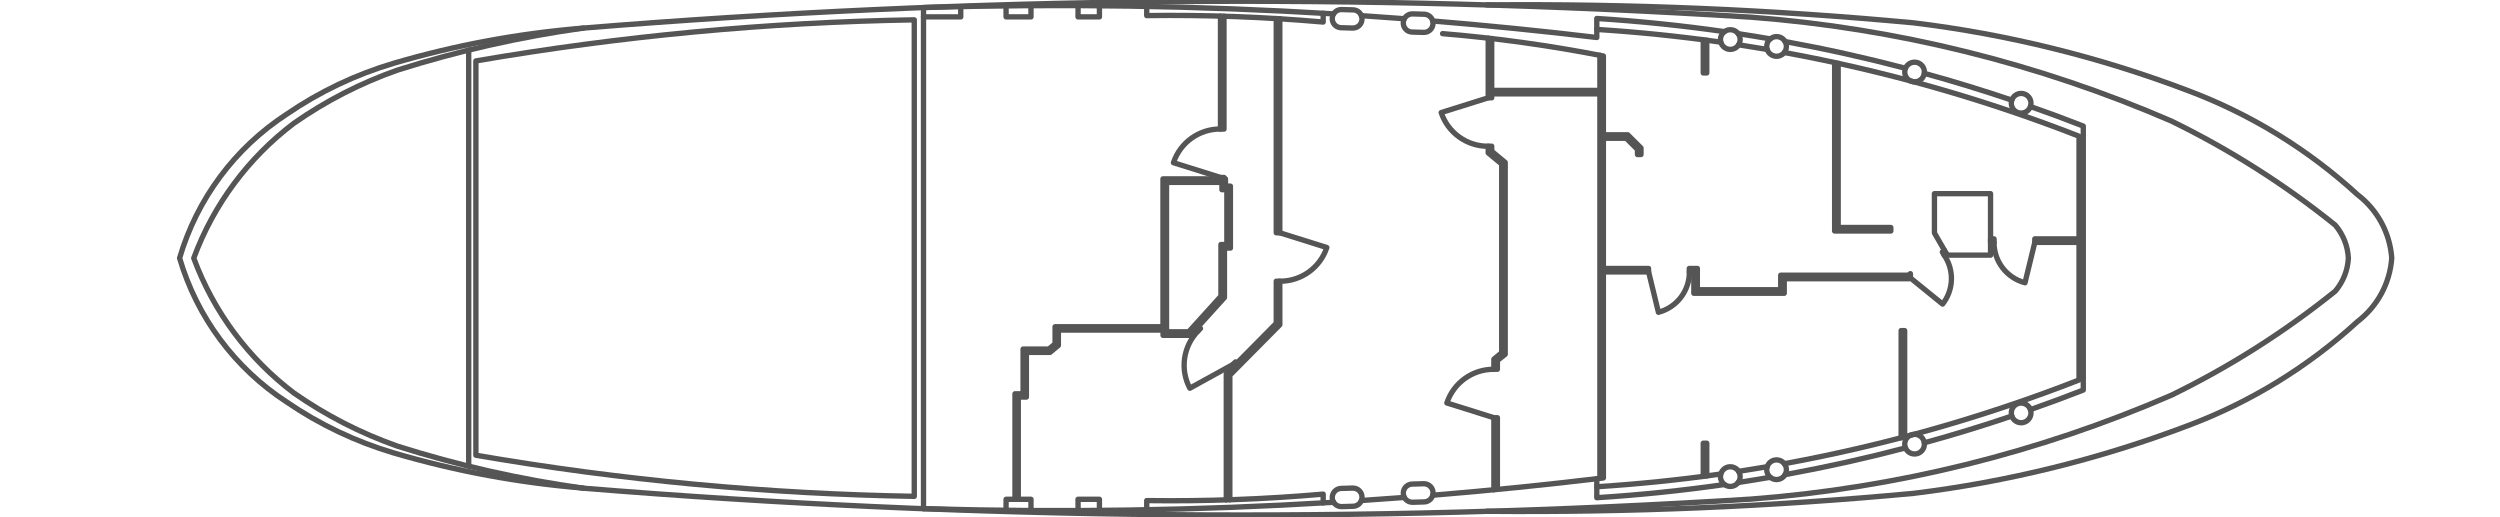
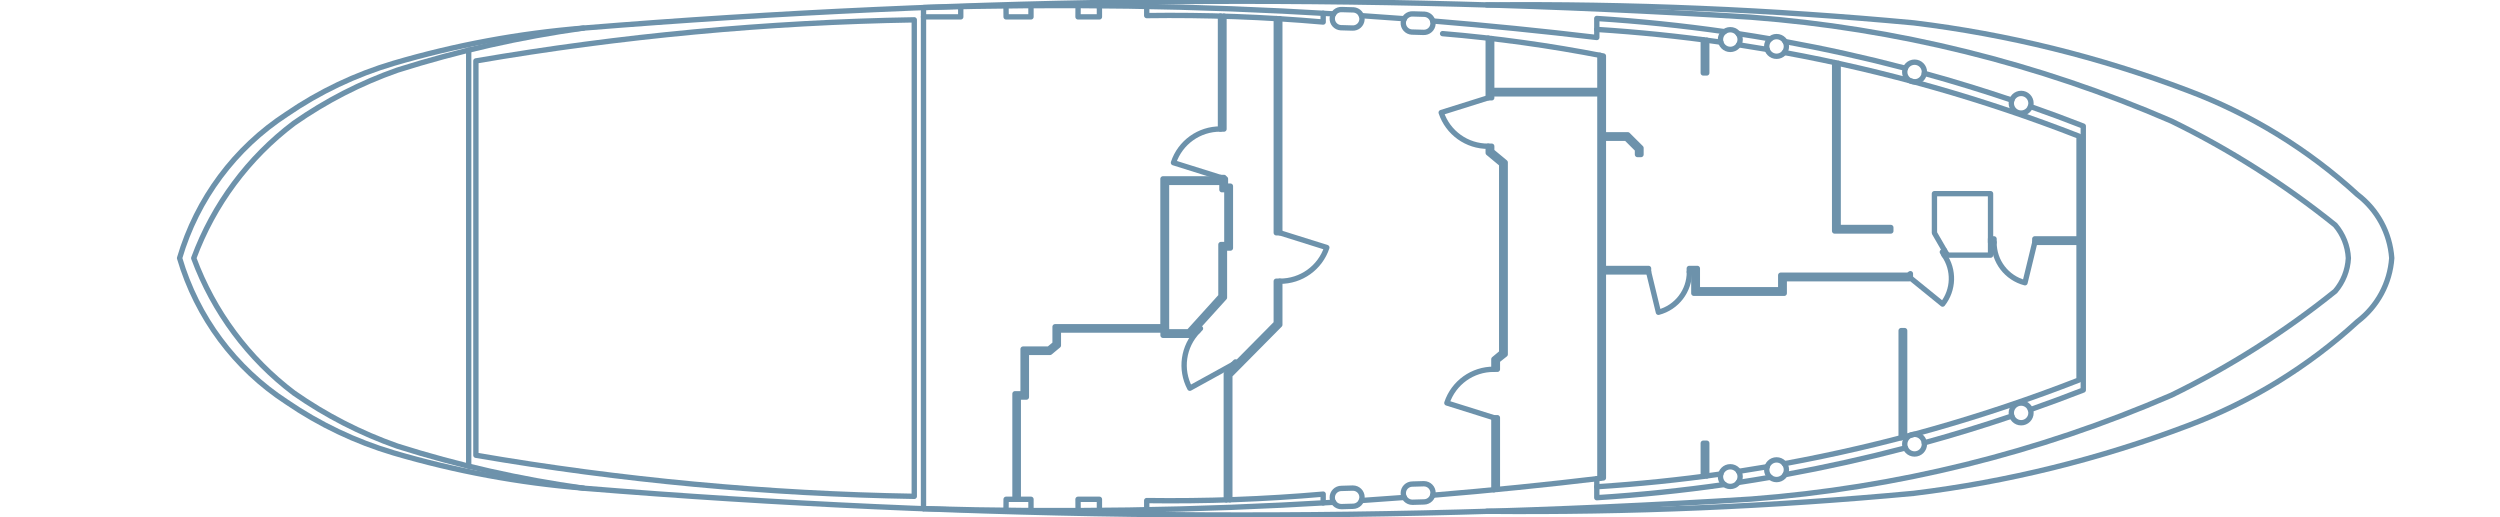
<svg xmlns="http://www.w3.org/2000/svg" version="1.1" id="TankObjects" x="0px" y="0px" width="100%" height="300px" viewBox="-50 0 700.89 144.71" xml:space="preserve">
  <g id="CIRCLE">
-     <circle style="fill: none; stroke: #555; stroke-linecap: round;stroke-linejoin: round; stroke-width: 1.5px" cx="435.1" cy="11.09" r="2.76" />
+     <circle style="fill: none; stroke: #6d92ab; stroke-linecap: round;stroke-linejoin: round; stroke-width: 1.5px" cx="435.1" cy="11.09" r="2.76" />
  </g>
  <g id="CIRCLE-2" data-name="CIRCLE">
-     <circle style="fill: none; stroke: #555; stroke-linecap: round;stroke-linejoin: round; stroke-width: 1.5px" cx="448.07" cy="13.02" r="2.76" />
+     <circle style="fill: none; stroke: #6d92ab; stroke-linecap: round;stroke-linejoin: round; stroke-width: 1.5px" cx="448.07" cy="13.02" r="2.76" />
  </g>
  <g id="CIRCLE-3" data-name="CIRCLE">
-     <circle style="fill: none; stroke: #555; stroke-linecap: round;stroke-linejoin: round; stroke-width: 1.5px" cx="486.76" cy="20.19" r="2.76" />
+     <circle style="fill: none; stroke: #6d92ab; stroke-linecap: round;stroke-linejoin: round; stroke-width: 1.5px" cx="486.76" cy="20.19" r="2.76" />
  </g>
  <g id="CIRCLE-4" data-name="CIRCLE">
-     <circle style="fill: none; stroke: #555; stroke-linecap: round;stroke-linejoin: round; stroke-width: 1.5px" cx="516.64" cy="28.95" r="2.76" />
+     <circle style="fill: none; stroke: #6d92ab; stroke-linecap: round;stroke-linejoin: round; stroke-width: 1.5px" cx="516.64" cy="28.95" r="2.76" />
  </g>
  <g id="LWPOLYLINE">
-     <path style="fill: none; stroke: #555; stroke-linecap: round;stroke-linejoin: round; stroke-width: 1.5px" d="M346.11,3.9l3.1,.09s.09,0,.14,0c1.41,.08,2.48,1.28,2.4,2.69s-1.28,2.48-2.69,2.4l-3.1-.09s-.09,0-.14,0c-1.41-.08-2.48-1.28-2.4-2.69s1.28-2.48,2.69-2.4Z" />
+     <path style="fill: none; stroke: #6d92ab; stroke-linecap: round;stroke-linejoin: round; stroke-width: 1.5px" d="M346.11,3.9l3.1,.09s.09,0,.14,0c1.41,.08,2.48,1.28,2.4,2.69s-1.28,2.48-2.69,2.4l-3.1-.09s-.09,0-.14,0c-1.41-.08-2.48-1.28-2.4-2.69s1.28-2.48,2.69-2.4Z" />
  </g>
  <g id="LWPOLYLINE-2" data-name="LWPOLYLINE">
-     <path style="fill: none; stroke: #555; stroke-linecap: round;stroke-linejoin: round; stroke-width: 1.5px" d="M326.2,2.68l3.1,.09s.09,0,.14,0c1.41,.08,2.48,1.28,2.4,2.69s-1.28,2.48-2.69,2.4l-3.1-.09s-.09,0-.14,0c-1.41-.08-2.48-1.28-2.4-2.69s1.28-2.48,2.69-2.4Z" />
+     <path style="fill: none; stroke: #6d92ab; stroke-linecap: round;stroke-linejoin: round; stroke-width: 1.5px" d="M326.2,2.68l3.1,.09s.09,0,.14,0c1.41,.08,2.48,1.28,2.4,2.69s-1.28,2.48-2.69,2.4l-3.1-.09s-.09,0-.14,0c-1.41-.08-2.48-1.28-2.4-2.69s1.28-2.48,2.69-2.4Z" />
  </g>
  <g id="ARC">
-     <path style="fill: none; stroke: #555; stroke-linecap: round;stroke-linejoin: round; stroke-width: 1.5px" d="M514.02,28.07c-8.1-2.73-16.28-5.24-24.52-7.51" />
+     <path style="fill: none; stroke: #6d92ab; stroke-linecap: round;stroke-linejoin: round; stroke-width: 1.5px" d="M514.02,28.07c-8.1-2.73-16.28-5.24-24.52-7.51" />
  </g>
  <g id="ARC-2" data-name="ARC">
-     <path style="fill: none; stroke: #555; stroke-linecap: round;stroke-linejoin: round; stroke-width: 1.5px" d="M484.2,19.14c-11.15-2.93-22.4-5.43-33.73-7.49" />
+     <path style="fill: none; stroke: #6d92ab; stroke-linecap: round;stroke-linejoin: round; stroke-width: 1.5px" d="M484.2,19.14c-11.15-2.93-22.4-5.43-33.73-7.49" />
  </g>
  <g id="ARC-3" data-name="ARC">
-     <path style="fill: none; stroke: #555; stroke-linecap: round;stroke-linejoin: round; stroke-width: 1.5px" d="M446.29,10.9c-2.99-.52-5.98-1-8.98-1.46" />
+     <path style="fill: none; stroke: #6d92ab; stroke-linecap: round;stroke-linejoin: round; stroke-width: 1.5px" d="M446.29,10.9c-2.99-.52-5.98-1-8.98-1.46" />
  </g>
  <g id="ARC-4" data-name="ARC">
-     <path style="fill: none; stroke: #555; stroke-linecap: round;stroke-linejoin: round; stroke-width: 1.5px" d="M445.44,13.86c-2.66-.46-5.33-.89-8-1.3" />
+     <path style="fill: none; stroke: #6d92ab; stroke-linecap: round;stroke-linejoin: round; stroke-width: 1.5px" d="M445.44,13.86c-2.66-.46-5.33-.89-8-1.3" />
  </g>
  <g id="ARC-5" data-name="ARC">
-     <path style="fill: none; stroke: #555; stroke-linecap: round;stroke-linejoin: round; stroke-width: 1.5px" d="M432.43,11.82c-11.54-1.64-23.13-2.83-34.76-3.57" />
+     <path style="fill: none; stroke: #6d92ab; stroke-linecap: round;stroke-linejoin: round; stroke-width: 1.5px" d="M432.43,11.82c-11.54-1.64-23.13-2.83-34.76-3.57" />
  </g>
  <g id="LWPOLYLINE-3" data-name="LWPOLYLINE">
-     <path style="fill: none; stroke: #555; stroke-linecap: round;stroke-linejoin: round; stroke-width: 1.5px" d="M433.45,8.87c-11.87-1.7-23.81-2.94-35.78-3.69v5.33c-15.3-1.82-30.64-3.36-46-4.63" />
+     <path style="fill: none; stroke: #6d92ab; stroke-linecap: round;stroke-linejoin: round; stroke-width: 1.5px" d="M433.45,8.87c-11.87-1.7-23.81-2.94-35.78-3.69v5.33c-15.3-1.82-30.64-3.36-46-4.63" />
  </g>
  <g id="ARC-6" data-name="ARC">
-     <path style="fill: none; stroke: #555; stroke-linecap: round;stroke-linejoin: round; stroke-width: 1.5px" d="M343.72,5.25c-4.01-.31-8.03-.59-12.04-.86" />
+     <path style="fill: none; stroke: #6d92ab; stroke-linecap: round;stroke-linejoin: round; stroke-width: 1.5px" d="M343.72,5.25c-4.01-.31-8.03-.59-12.04-.86" />
  </g>
  <g id="LWPOLYLINE-4" data-name="LWPOLYLINE">
-     <polyline style="fill: none; stroke: #555; stroke-linecap: round;stroke-linejoin: round; stroke-width: 1.5px" points="258.23 1.61 258.23 4.73 252.23 4.73 252.25 1.57" />
+     <polyline style="fill: none; stroke: #6d92ab; stroke-linecap: round;stroke-linejoin: round; stroke-width: 1.5px" points="258.23 1.61 258.23 4.73 252.23 4.73 252.25 1.57" />
  </g>
  <g id="LWPOLYLINE-5" data-name="LWPOLYLINE">
-     <polyline style="fill: none; stroke: #555; stroke-linecap: round;stroke-linejoin: round; stroke-width: 1.5px" points="239.04 1.58 239.04 4.73 232.07 4.73 232.04 1.64" />
+     <polyline style="fill: none; stroke: #6d92ab; stroke-linecap: round;stroke-linejoin: round; stroke-width: 1.5px" points="239.04 1.58 239.04 4.73 232.07 4.73 232.04 1.64" />
  </g>
  <g id="LWPOLYLINE-6" data-name="LWPOLYLINE">
-     <polyline style="fill: none; stroke: #555; stroke-linecap: round;stroke-linejoin: round; stroke-width: 1.5px" points="219.35 1.85 219.35 4.73 208.91 4.73" />
+     <polyline style="fill: none; stroke: #6d92ab; stroke-linecap: round;stroke-linejoin: round; stroke-width: 1.5px" points="219.35 1.85 219.35 4.73 208.91 4.73" />
  </g>
  <g id="LWPOLYLINE-7" data-name="LWPOLYLINE">
-     <polygon style="fill: none; stroke: #555; stroke-linecap: round;stroke-linejoin: round; stroke-width: 1.5px" points="508.06 54.3 492.33 54.3 492.33 65.32 495.92 71.53 508.06 71.53 508.06 54.3" />
+     <polygon style="fill: none; stroke: #6d92ab; stroke-linecap: round;stroke-linejoin: round; stroke-width: 1.5px" points="508.06 54.3 492.33 54.3 492.33 65.32 495.92 71.53 508.06 71.53 508.06 54.3" />
  </g>
  <g id="LWPOLYLINE-8" data-name="LWPOLYLINE">
-     <polyline style="fill: none; stroke: #555; stroke-linecap: round;stroke-linejoin: round; stroke-width: 1.5px" points="276.05 92.53 276.05 50.15 293.56 50.15 293.56 52.19 294.95 52.19 294.95 69.54 293.28 69.54 293.28 83.42 283.7 94.01 276.07 94.01 276.07 92.53 246.72 92.53 246.72 96.84 244.37 98.79 237.75 98.79 237.75 111.32 235.48 111.32 235.48 139.98 234.56 139.98 234.56 110.4 236.83 110.4 236.83 97.87 244.04 97.87 245.8 96.41 245.8 91.61 276.05 91.61" />
+     <polyline style="fill: none; stroke: #6d92ab; stroke-linecap: round;stroke-linejoin: round; stroke-width: 1.5px" points="276.05 92.53 276.05 50.15 293.56 50.15 293.56 52.19 294.95 52.19 294.95 69.54 293.28 69.54 293.28 83.42 283.7 94.01 276.07 94.01 276.07 92.53 246.72 92.53 246.72 96.84 244.37 98.79 237.75 98.79 237.75 111.32 235.48 111.32 235.48 139.98 234.56 139.98 234.56 110.4 236.83 110.4 236.83 97.87 244.04 97.87 245.8 96.41 245.8 91.61 276.05 91.61" />
  </g>
  <g id="LWPOLYLINE-9" data-name="LWPOLYLINE">
-     <polygon style="fill: none; stroke: #555; stroke-linecap: round;stroke-linejoin: round; stroke-width: 1.5px" points="277.04 91.55 277.04 51.14 292.58 51.14 292.58 53.18 293.96 53.18 293.96 68.56 292.3 68.56 292.3 83.04 283.27 93.02 277.05 93.02 277.05 91.55 277.04 91.55" />
+     <polygon style="fill: none; stroke: #6d92ab; stroke-linecap: round;stroke-linejoin: round; stroke-width: 1.5px" points="277.04 91.55 277.04 51.14 292.58 51.14 292.58 53.18 293.96 53.18 293.96 68.56 292.3 68.56 292.3 83.04 283.27 93.02 277.05 93.02 277.05 91.55 277.04 91.55" />
  </g>
  <g id="LWPOLYLINE-10" data-name="LWPOLYLINE">
-     <path style="fill: none; stroke: #555; stroke-linecap: round;stroke-linejoin: round; stroke-width: 1.5px" d="M320.96,3.72v2.46c-16.45-1.44-32.96-2.04-49.47-1.81V1.8" />
+     <path style="fill: none; stroke: #6d92ab; stroke-linecap: round;stroke-linejoin: round; stroke-width: 1.5px" d="M320.96,3.72v2.46c-16.45-1.44-32.96-2.04-49.47-1.81V1.8" />
  </g>
  <g id="LWPOLYLINE-11" data-name="LWPOLYLINE">
-     <polyline style="fill: none; stroke: #555; stroke-linecap: round;stroke-linejoin: round; stroke-width: 1.5px" points="368.82 137.3 368.82 117.11 369.8 117.11 369.8 137.21" />
+     <polyline style="fill: none; stroke: #6d92ab; stroke-linecap: round;stroke-linejoin: round; stroke-width: 1.5px" points="368.82 137.3 368.82 117.11 369.8 117.11 369.8 137.21" />
  </g>
  <g id="LWPOLYLINE-12" data-name="LWPOLYLINE">
-     <path style="fill: none; stroke: #555; stroke-linecap: round;stroke-linejoin: round; stroke-width: 1.5px" d="M367.23,27.42l-13.18,4.14c1.88,5.67,7.21,9.48,13.18,9.44" />
+     <path style="fill: none; stroke: #6d92ab; stroke-linecap: round;stroke-linejoin: round; stroke-width: 1.5px" d="M367.23,27.42l-13.18,4.14c1.88,5.67,7.21,9.48,13.18,9.44" />
  </g>
  <g id="LWPOLYLINE-13" data-name="LWPOLYLINE">
-     <path style="fill: none; stroke: #555; stroke-linecap: round;stroke-linejoin: round; stroke-width: 1.5px" d="M308.8,65.26l13.18,4.14c-1.88,5.67-7.21,9.48-13.18,9.44" />
+     <path style="fill: none; stroke: #6d92ab; stroke-linecap: round;stroke-linejoin: round; stroke-width: 1.5px" d="M308.8,65.26l13.18,4.14c-1.88,5.67-7.21,9.48-13.18,9.44" />
  </g>
  <g id="LWPOLYLINE-14" data-name="LWPOLYLINE">
-     <path style="fill: none; stroke: #555; stroke-linecap: round;stroke-linejoin: round; stroke-width: 1.5px" d="M295.68,102.17l-12.1,6.67c-2.8-5.28-1.87-11.76,2.3-16.05" />
+     <path style="fill: none; stroke: #6d92ab; stroke-linecap: round;stroke-linejoin: round; stroke-width: 1.5px" d="M295.68,102.17l-12.1,6.67c-2.8-5.28-1.87-11.76,2.3-16.05" />
  </g>
  <g id="LWPOLYLINE-15" data-name="LWPOLYLINE">
-     <path style="fill: none; stroke: #555; stroke-linecap: round;stroke-linejoin: round; stroke-width: 1.5px" d="M292.17,49.75l-13.18-4.14c1.88-5.67,7.21-9.48,13.18-9.44" />
+     <path style="fill: none; stroke: #6d92ab; stroke-linecap: round;stroke-linejoin: round; stroke-width: 1.5px" d="M292.17,49.75l-13.18-4.14c1.88-5.67,7.21-9.48,13.18-9.44" />
  </g>
  <g id="LWPOLYLINE-16" data-name="LWPOLYLINE">
-     <path style="fill: none; stroke: #555; stroke-linecap: round;stroke-linejoin: round; stroke-width: 1.5px" d="M368.82,117.11l-13.18-4.14c1.88-5.67,7.21-9.48,13.18-9.44" />
+     <path style="fill: none; stroke: #6d92ab; stroke-linecap: round;stroke-linejoin: round; stroke-width: 1.5px" d="M368.82,117.11l-13.18-4.14c1.88-5.67,7.21-9.48,13.18-9.44" />
  </g>
  <g id="LWPOLYLINE-17" data-name="LWPOLYLINE">
-     <path style="fill: none; stroke: #555; stroke-linecap: round;stroke-linejoin: round; stroke-width: 1.5px" d="M412.2,76.24l2.75,11.31c5.14-1.34,8.71-6,8.68-11.31" />
+     <path style="fill: none; stroke: #6d92ab; stroke-linecap: round;stroke-linejoin: round; stroke-width: 1.5px" d="M412.2,76.24l2.75,11.31c5.14-1.34,8.71-6,8.68-11.31" />
  </g>
  <g id="LWPOLYLINE-18" data-name="LWPOLYLINE">
-     <path style="fill: none; stroke: #555; stroke-linecap: round;stroke-linejoin: round; stroke-width: 1.5px" d="M323.89,3.89c-38.28-2.32-76.65-2.91-114.98-1.78V142.6" />
+     <path style="fill: none; stroke: #6d92ab; stroke-linecap: round;stroke-linejoin: round; stroke-width: 1.5px" d="M323.89,3.89c-38.28-2.32-76.65-2.91-114.98-1.78V142.6" />
  </g>
  <g id="LWPOLYLINE-19" data-name="LWPOLYLINE">
-     <path style="fill: none; stroke: #555; stroke-linecap: round;stroke-linejoin: round; stroke-width: 1.5px" d="M206.32,72.36V5.56c-41.2,.68-82.29,4.54-122.9,11.52V127.63c40.61,6.99,81.7,10.84,122.9,11.52V72.36Z" />
+     <path style="fill: none; stroke: #6d92ab; stroke-linecap: round;stroke-linejoin: round; stroke-width: 1.5px" d="M206.32,72.36V5.56c-41.2,.68-82.29,4.54-122.9,11.52V127.63c40.61,6.99,81.7,10.84,122.9,11.52V72.36Z" />
  </g>
  <g id="LWPOLYLINE-20" data-name="LWPOLYLINE">
-     <path style="fill: none; stroke: #555; stroke-linecap: round;stroke-linejoin: round; stroke-width: 1.5px" d="M485.59,77.92l9.03,7.33c3.14-4,3.31-9.57,.42-13.75" />
+     <path style="fill: none; stroke: #6d92ab; stroke-linecap: round;stroke-linejoin: round; stroke-width: 1.5px" d="M485.59,77.92l9.03,7.33c3.14-4,3.31-9.57,.42-13.75" />
  </g>
  <g id="LWPOLYLINE-21" data-name="LWPOLYLINE">
-     <path style="fill: none; stroke: #555; stroke-linecap: round;stroke-linejoin: round; stroke-width: 1.5px" d="M520.47,67.96l-2.75,11.31c-5.14-1.34-8.71-6-8.68-11.31" />
+     <path style="fill: none; stroke: #6d92ab; stroke-linecap: round;stroke-linejoin: round; stroke-width: 1.5px" d="M520.47,67.96l-2.75,11.31c-5.14-1.34-8.71-6-8.68-11.31" />
  </g>
  <g id="LWPOLYLINE-22" data-name="LWPOLYLINE">
-     <path style="fill: none; stroke: #555; stroke-linecap: round;stroke-linejoin: round; stroke-width: 1.5px" d="M113.55,136.84c-18.02-1.46-35.84-4.76-53.18-9.86-10.69-3.17-20.83-8-30.03-14.3C15.86,103.25,5.22,88.94,.35,72.36c4.87-16.59,15.51-30.89,29.99-40.32,9.2-6.31,19.33-11.13,30.03-14.3,17.34-5.1,35.16-8.4,53.18-9.86" />
+     <path style="fill: none; stroke: #6d92ab; stroke-linecap: round;stroke-linejoin: round; stroke-width: 1.5px" d="M113.55,136.84c-18.02-1.46-35.84-4.76-53.18-9.86-10.69-3.17-20.83-8-30.03-14.3C15.86,103.25,5.22,88.94,.35,72.36c4.87-16.59,15.51-30.89,29.99-40.32,9.2-6.31,19.33-11.13,30.03-14.3,17.34-5.1,35.16-8.4,53.18-9.86" />
  </g>
  <g id="LWPOLYLINE-23" data-name="LWPOLYLINE">
-     <path style="fill: none; stroke: #555; stroke-linecap: round;stroke-linejoin: round; stroke-width: 1.5px" d="M4.32,72.36c5.56-15.03,15.3-28.15,28.09-37.81,8.95-6.26,18.71-11.27,29.02-14.89,17.01-5.39,34.45-9.33,52.13-11.79C222.47-1,331.88-2.02,440.95,4.82c40.62,3.09,80.44,12.94,117.83,29.13,16.34,7.97,31.74,17.75,45.91,29.15,2.22,2.6,3.52,5.85,3.69,9.27-.17,3.41-1.47,6.67-3.69,9.27-14.17,11.4-29.56,21.18-45.91,29.15-37.38,16.19-77.2,26.03-117.83,29.13-109.06,6.84-218.48,5.82-327.39-3.05-17.68-2.45-35.12-6.39-52.13-11.79-10.31-3.62-20.07-8.63-29.02-14.89-12.78-9.66-22.53-22.78-28.09-37.81Z" />
+     <path style="fill: none; stroke: #6d92ab; stroke-linecap: round;stroke-linejoin: round; stroke-width: 1.5px" d="M4.32,72.36c5.56-15.03,15.3-28.15,28.09-37.81,8.95-6.26,18.71-11.27,29.02-14.89,17.01-5.39,34.45-9.33,52.13-11.79C222.47-1,331.88-2.02,440.95,4.82c40.62,3.09,80.44,12.94,117.83,29.13,16.34,7.97,31.74,17.75,45.91,29.15,2.22,2.6,3.52,5.85,3.69,9.27-.17,3.41-1.47,6.67-3.69,9.27-14.17,11.4-29.56,21.18-45.91,29.15-37.38,16.19-77.2,26.03-117.83,29.13-109.06,6.84-218.48,5.82-327.39-3.05-17.68-2.45-35.12-6.39-52.13-11.79-10.31-3.62-20.07-8.63-29.02-14.89-12.78-9.66-22.53-22.78-28.09-37.81Z" />
  </g>
  <g id="LWPOLYLINE-24" data-name="LWPOLYLINE">
-     <path style="fill: none; stroke: #555; stroke-linecap: round;stroke-linejoin: round; stroke-width: 1.5px" d="M366.82,1.38c39.97-.37,79.92,1.31,119.72,5.03,26.3,3.21,52.13,9.59,76.9,19,17.54,6.59,33.66,16.48,47.48,29.14,5.62,4.28,9.12,10.77,9.62,17.81-.5,7.04-4,13.53-9.62,17.81-13.82,12.66-29.94,22.55-47.48,29.14-24.78,9.4-50.6,15.78-76.9,19-39.79,3.72-79.75,5.39-119.72,5.03" />
+     <path style="fill: none; stroke: #6d92ab; stroke-linecap: round;stroke-linejoin: round; stroke-width: 1.5px" d="M366.82,1.38c39.97-.37,79.92,1.31,119.72,5.03,26.3,3.21,52.13,9.59,76.9,19,17.54,6.59,33.66,16.48,47.48,29.14,5.62,4.28,9.12,10.77,9.62,17.81-.5,7.04-4,13.53-9.62,17.81-13.82,12.66-29.94,22.55-47.48,29.14-24.78,9.4-50.6,15.78-76.9,19-39.79,3.72-79.75,5.39-119.72,5.03" />
  </g>
  <g id="CIRCLE-5" data-name="CIRCLE">
-     <circle style="fill: none; stroke: #555; stroke-linecap: round;stroke-linejoin: round; stroke-width: 1.5px" cx="435.1" cy="133.62" r="2.76" />
+     <circle style="fill: none; stroke: #6d92ab; stroke-linecap: round;stroke-linejoin: round; stroke-width: 1.5px" cx="435.1" cy="133.62" r="2.76" />
  </g>
  <g id="CIRCLE-6" data-name="CIRCLE">
-     <circle style="fill: none; stroke: #555; stroke-linecap: round;stroke-linejoin: round; stroke-width: 1.5px" cx="448.07" cy="131.69" r="2.76" />
+     <circle style="fill: none; stroke: #6d92ab; stroke-linecap: round;stroke-linejoin: round; stroke-width: 1.5px" cx="448.07" cy="131.69" r="2.76" />
  </g>
  <g id="CIRCLE-7" data-name="CIRCLE">
-     <circle style="fill: none; stroke: #555; stroke-linecap: round;stroke-linejoin: round; stroke-width: 1.5px" cx="486.76" cy="124.52" r="2.76" />
+     <circle style="fill: none; stroke: #6d92ab; stroke-linecap: round;stroke-linejoin: round; stroke-width: 1.5px" cx="486.76" cy="124.52" r="2.76" />
  </g>
  <g id="CIRCLE-8" data-name="CIRCLE">
-     <circle style="fill: none; stroke: #555; stroke-linecap: round;stroke-linejoin: round; stroke-width: 1.5px" cx="516.64" cy="115.76" r="2.76" />
+     <circle style="fill: none; stroke: #6d92ab; stroke-linecap: round;stroke-linejoin: round; stroke-width: 1.5px" cx="516.64" cy="115.76" r="2.76" />
  </g>
  <g id="LWPOLYLINE-25" data-name="LWPOLYLINE">
-     <path style="fill: none; stroke: #555; stroke-linecap: round;stroke-linejoin: round; stroke-width: 1.5px" d="M346.11,140.81l3.1-.09c1.41,0,2.55-1.14,2.55-2.55s-1.14-2.55-2.55-2.55c-.05,0-.09,0-.14,0l-3.1,.09c-1.41,0-2.55,1.14-2.55,2.55s1.14,2.55,2.55,2.55c.05,0,.09,0,.14,0Z" />
+     <path style="fill: none; stroke: #6d92ab; stroke-linecap: round;stroke-linejoin: round; stroke-width: 1.5px" d="M346.11,140.81l3.1-.09c1.41,0,2.55-1.14,2.55-2.55s-1.14-2.55-2.55-2.55c-.05,0-.09,0-.14,0l-3.1,.09c-1.41,0-2.55,1.14-2.55,2.55s1.14,2.55,2.55,2.55c.05,0,.09,0,.14,0Z" />
  </g>
  <g id="LWPOLYLINE-26" data-name="LWPOLYLINE">
-     <polyline style="fill: none; stroke: #555; stroke-linecap: round;stroke-linejoin: round; stroke-width: 1.5px" points="81.4 130.67 81.4 72.36 81.4 14.04" />
+     <polyline style="fill: none; stroke: #6d92ab; stroke-linecap: round;stroke-linejoin: round; stroke-width: 1.5px" points="81.4 130.67 81.4 72.36 81.4 14.04" />
  </g>
  <g id="LWPOLYLINE-27" data-name="LWPOLYLINE">
-     <path style="fill: none; stroke: #555; stroke-linecap: round;stroke-linejoin: round; stroke-width: 1.5px" d="M326.2,142.03l3.1-.09c1.41,0,2.55-1.14,2.55-2.55s-1.14-2.55-2.55-2.55c-.05,0-.09,0-.14,0l-3.1,.09c-1.41,0-2.55,1.14-2.55,2.55s1.14,2.55,2.55,2.55c.05,0,.09,0,.14,0Z" />
+     <path style="fill: none; stroke: #6d92ab; stroke-linecap: round;stroke-linejoin: round; stroke-width: 1.5px" d="M326.2,142.03l3.1-.09c1.41,0,2.55-1.14,2.55-2.55s-1.14-2.55-2.55-2.55c-.05,0-.09,0-.14,0l-3.1,.09c-1.41,0-2.55,1.14-2.55,2.55s1.14,2.55,2.55,2.55c.05,0,.09,0,.14,0Z" />
  </g>
  <g id="ARC-7" data-name="ARC">
-     <path style="fill: none; stroke: #555; stroke-linecap: round;stroke-linejoin: round; stroke-width: 1.5px" d="M489.49,124.15c8.24-2.27,16.42-4.77,24.52-7.51" />
+     <path style="fill: none; stroke: #6d92ab; stroke-linecap: round;stroke-linejoin: round; stroke-width: 1.5px" d="M489.49,124.15c8.24-2.27,16.42-4.77,24.52-7.51" />
  </g>
  <g id="ARC-8" data-name="ARC">
-     <path style="fill: none; stroke: #555; stroke-linecap: round;stroke-linejoin: round; stroke-width: 1.5px" d="M450.47,133.07c11.34-2.07,22.59-4.57,33.73-7.49" />
+     <path style="fill: none; stroke: #6d92ab; stroke-linecap: round;stroke-linejoin: round; stroke-width: 1.5px" d="M450.47,133.07c11.34-2.07,22.59-4.57,33.73-7.49" />
  </g>
  <g id="ARC-9" data-name="ARC">
-     <path style="fill: none; stroke: #555; stroke-linecap: round;stroke-linejoin: round; stroke-width: 1.5px" d="M437.31,135.27c3-.46,5.99-.94,8.98-1.46" />
+     <path style="fill: none; stroke: #6d92ab; stroke-linecap: round;stroke-linejoin: round; stroke-width: 1.5px" d="M437.31,135.27c3-.46,5.99-.94,8.98-1.46" />
  </g>
  <g id="ARC-10" data-name="ARC">
-     <path style="fill: none; stroke: #555; stroke-linecap: round;stroke-linejoin: round; stroke-width: 1.5px" d="M397.67,136.46c11.63-.74,23.23-1.93,34.76-3.57" />
+     <path style="fill: none; stroke: #6d92ab; stroke-linecap: round;stroke-linejoin: round; stroke-width: 1.5px" d="M397.67,136.46c11.63-.74,23.23-1.93,34.76-3.57" />
  </g>
  <g id="ARC-11" data-name="ARC">
-     <path style="fill: none; stroke: #555; stroke-linecap: round;stroke-linejoin: round; stroke-width: 1.5px" d="M437.44,132.15c2.67-.41,5.34-.84,8-1.3" />
+     <path style="fill: none; stroke: #6d92ab; stroke-linecap: round;stroke-linejoin: round; stroke-width: 1.5px" d="M437.44,132.15c2.67-.41,5.34-.84,8-1.3" />
  </g>
  <g id="LWPOLYLINE-28" data-name="LWPOLYLINE">
-     <path style="fill: none; stroke: #555; stroke-linecap: round;stroke-linejoin: round; stroke-width: 1.5px" d="M433.45,135.84c-11.87,1.7-23.81,2.94-35.78,3.69v-5.33" />
+     <path style="fill: none; stroke: #6d92ab; stroke-linecap: round;stroke-linejoin: round; stroke-width: 1.5px" d="M433.45,135.84c-11.87,1.7-23.81,2.94-35.78,3.69v-5.33" />
  </g>
  <g id="ARC-12" data-name="ARC">
-     <path style="fill: none; stroke: #555; stroke-linecap: round;stroke-linejoin: round; stroke-width: 1.5px" d="M331.68,140.32c4.02-.27,8.03-.55,12.04-.86" />
+     <path style="fill: none; stroke: #6d92ab; stroke-linecap: round;stroke-linejoin: round; stroke-width: 1.5px" d="M331.68,140.32c4.02-.27,8.03-.55,12.04-.86" />
  </g>
  <g id="LWPOLYLINE-29" data-name="LWPOLYLINE">
-     <polyline style="fill: none; stroke: #555; stroke-linecap: round;stroke-linejoin: round; stroke-width: 1.5px" points="258.23 143.1 258.23 139.98 252.23 139.98 252.25 143.14" />
+     <polyline style="fill: none; stroke: #6d92ab; stroke-linecap: round;stroke-linejoin: round; stroke-width: 1.5px" points="258.23 143.1 258.23 139.98 252.23 139.98 252.25 143.14" />
  </g>
  <g id="LWPOLYLINE-30" data-name="LWPOLYLINE">
-     <polyline style="fill: none; stroke: #555; stroke-linecap: round;stroke-linejoin: round; stroke-width: 1.5px" points="239.04 143.13 239.04 139.98 232.07 139.98 232.04 143.07" />
+     <polyline style="fill: none; stroke: #6d92ab; stroke-linecap: round;stroke-linejoin: round; stroke-width: 1.5px" points="239.04 143.13 239.04 139.98 232.07 139.98 232.04 143.07" />
  </g>
  <g id="LWPOLYLINE-31" data-name="LWPOLYLINE">
-     <path style="fill: none; stroke: #555; stroke-linecap: round;stroke-linejoin: round; stroke-width: 1.5px" d="M519.24,114.84c4.97-1.74,9.91-3.58,14.82-5.49v-37s0-37,0-37c-4.91-1.92-9.85-3.75-14.82-5.49" />
+     <path style="fill: none; stroke: #6d92ab; stroke-linecap: round;stroke-linejoin: round; stroke-width: 1.5px" d="M519.24,114.84c4.97-1.74,9.91-3.58,14.82-5.49v-37s0-37,0-37c-4.91-1.92-9.85-3.75-14.82-5.49" />
  </g>
  <g id="LWPOLYLINE-32" data-name="LWPOLYLINE">
-     <path style="fill: none; stroke: #555; stroke-linecap: round;stroke-linejoin: round; stroke-width: 1.5px" d="M450.25,14.72c28.23,5.17,55.89,13.03,82.62,23.47V106.53c-26.73,10.43-54.4,18.29-82.62,23.47" />
+     <path style="fill: none; stroke: #6d92ab; stroke-linecap: round;stroke-linejoin: round; stroke-width: 1.5px" d="M450.25,14.72c28.23,5.17,55.89,13.03,82.62,23.47V106.53c-26.73,10.43-54.4,18.29-82.62,23.47" />
  </g>
  <g id="LWPOLYLINE-33" data-name="LWPOLYLINE">
-     <rect style="fill: none; stroke: #555; stroke-linecap: round;stroke-linejoin: round; stroke-width: 1.5px" x="399.52" y="75.26" width="12.66" height=".98" />
+     <rect style="fill: none; stroke: #6d92ab; stroke-linecap: round;stroke-linejoin: round; stroke-width: 1.5px" x="399.52" y="75.26" width="12.66" height=".98" />
  </g>
  <g id="LWPOLYLINE-34" data-name="LWPOLYLINE">
-     <polyline style="fill: none; stroke: #555; stroke-linecap: round;stroke-linejoin: round; stroke-width: 1.5px" points="495.17 70.23 494.55 70.65 495.05 71.51 495.67 71.09" />
+     <polyline style="fill: none; stroke: #6d92ab; stroke-linecap: round;stroke-linejoin: round; stroke-width: 1.5px" points="495.17 70.23 494.55 70.65 495.05 71.51 495.67 71.09" />
  </g>
  <g id="LWPOLYLINE-35" data-name="LWPOLYLINE">
-     <polygon style="fill: none; stroke: #555; stroke-linecap: round;stroke-linejoin: round; stroke-width: 1.5px" points="423.6 75.26 425.86 75.26 425.86 81.24 449.24 81.24 449.24 77.16 484.96 77.16 485.59 76.73 485.59 77.92 485.27 78.14 450.22 78.14 450.22 82.22 424.88 82.22 424.88 76.24 423.6 76.24 423.6 75.26" />
+     <polygon style="fill: none; stroke: #6d92ab; stroke-linecap: round;stroke-linejoin: round; stroke-width: 1.5px" points="423.6 75.26 425.86 75.26 425.86 81.24 449.24 81.24 449.24 77.16 484.96 77.16 485.59 76.73 485.59 77.92 485.27 78.14 450.22 78.14 450.22 82.22 424.88 82.22 424.88 76.24 423.6 76.24 423.6 75.26" />
  </g>
  <g id="LWPOLYLINE-36" data-name="LWPOLYLINE">
-     <polyline style="fill: none; stroke: #555; stroke-linecap: round;stroke-linejoin: round; stroke-width: 1.5px" points="399.52 37.79 406.35 37.79 410.06 41.49 410.06 43.32 409.08 43.32 409.08 41.9 405.94 38.77 399.52 38.77" />
+     <polyline style="fill: none; stroke: #6d92ab; stroke-linecap: round;stroke-linejoin: round; stroke-width: 1.5px" points="399.52 37.79 406.35 37.79 410.06 41.49 410.06 43.32 409.08 43.32 409.08 41.9 405.94 38.77 399.52 38.77" />
  </g>
  <g id="LWPOLYLINE-37" data-name="LWPOLYLINE">
-     <polyline style="fill: none; stroke: #555; stroke-linecap: round;stroke-linejoin: round; stroke-width: 1.5px" points="483.98 122.46 483.98 92.69 483 92.69 483 122.72" />
+     <polyline style="fill: none; stroke: #6d92ab; stroke-linecap: round;stroke-linejoin: round; stroke-width: 1.5px" points="483.98 122.46 483.98 92.69 483 92.69 483 122.72" />
  </g>
  <g id="LWPOLYLINE-38" data-name="LWPOLYLINE">
-     <polyline style="fill: none; stroke: #555; stroke-linecap: round;stroke-linejoin: round; stroke-width: 1.5px" points="464.35 17.54 464.35 64.76 480.1 64.76 480.1 63.78 465.34 63.78 465.34 17.75" />
+     <polyline style="fill: none; stroke: #6d92ab; stroke-linecap: round;stroke-linejoin: round; stroke-width: 1.5px" points="464.35 17.54 464.35 64.76 480.1 64.76 480.1 63.78 465.34 63.78 465.34 17.75" />
  </g>
  <g id="LWPOLYLINE-39" data-name="LWPOLYLINE">
-     <polyline style="fill: none; stroke: #555; stroke-linecap: round;stroke-linejoin: round; stroke-width: 1.5px" points="427.52 11.15 427.52 20.45 428.5 20.45 428.5 11.28" />
+     <polyline style="fill: none; stroke: #6d92ab; stroke-linecap: round;stroke-linejoin: round; stroke-width: 1.5px" points="427.52 11.15 427.52 20.45 428.5 20.45 428.5 11.28" />
  </g>
  <g id="LWPOLYLINE-40" data-name="LWPOLYLINE">
-     <path style="fill: none; stroke: #555; stroke-linecap: round;stroke-linejoin: round; stroke-width: 1.5px" d="M354.44,9.43c15.13,1.26,30.18,3.35,45.08,6.27v118.29c-15.92,1.92-31.87,3.53-47.85,4.85" />
+     <path style="fill: none; stroke: #6d92ab; stroke-linecap: round;stroke-linejoin: round; stroke-width: 1.5px" d="M354.44,9.43c15.13,1.26,30.18,3.35,45.08,6.27v118.29c-15.92,1.92-31.87,3.53-47.85,4.85" />
  </g>
  <g id="LWPOLYLINE-41" data-name="LWPOLYLINE">
-     <rect style="fill: none; stroke: #555; stroke-linecap: round;stroke-linejoin: round; stroke-width: 1.5px" x="520.47" y="66.97" width="12.4" height=".98" />
+     <rect style="fill: none; stroke: #6d92ab; stroke-linecap: round;stroke-linejoin: round; stroke-width: 1.5px" x="520.47" y="66.97" width="12.4" height=".98" />
  </g>
  <g id="LWPOLYLINE-42" data-name="LWPOLYLINE">
-     <rect style="fill: none; stroke: #555; stroke-linecap: round;stroke-linejoin: round; stroke-width: 1.5px" x="508.06" y="66.97" width=".98" height=".98" />
+     <rect style="fill: none; stroke: #6d92ab; stroke-linecap: round;stroke-linejoin: round; stroke-width: 1.5px" x="508.06" y="66.97" width=".98" height=".98" />
  </g>
  <g id="LWPOLYLINE-43" data-name="LWPOLYLINE">
-     <polyline style="fill: none; stroke: #555; stroke-linecap: round;stroke-linejoin: round; stroke-width: 1.5px" points="367.23 10.7 367.23 27.42 368.21 27.42 368.21 26.32 398.54 26.32 398.54 134.1" />
+     <polyline style="fill: none; stroke: #6d92ab; stroke-linecap: round;stroke-linejoin: round; stroke-width: 1.5px" points="367.23 10.7 367.23 27.42 368.21 27.42 368.21 26.32 398.54 26.32 398.54 134.1" />
  </g>
  <g id="LWPOLYLINE-44" data-name="LWPOLYLINE">
-     <polyline style="fill: none; stroke: #555; stroke-linecap: round;stroke-linejoin: round; stroke-width: 1.5px" points="398.54 15.51 398.54 25.34 368.21 25.34 368.21 10.81" />
+     <polyline style="fill: none; stroke: #6d92ab; stroke-linecap: round;stroke-linejoin: round; stroke-width: 1.5px" points="398.54 15.51 398.54 25.34 368.21 25.34 368.21 10.81" />
  </g>
  <g id="LWPOLYLINE-45" data-name="LWPOLYLINE">
-     <polyline style="fill: none; stroke: #555; stroke-linecap: round;stroke-linejoin: round; stroke-width: 1.5px" points="294.79 140.12 294.79 105.2 308.8 91.05 308.8 78.84 307.81 78.84 307.81 90.64 293.8 104.8 293.8 140.15" />
+     <polyline style="fill: none; stroke: #6d92ab; stroke-linecap: round;stroke-linejoin: round; stroke-width: 1.5px" points="294.79 140.12 294.79 105.2 308.8 91.05 308.8 78.84 307.81 78.84 307.81 90.64 293.8 104.8 293.8 140.15" />
  </g>
  <g id="LWPOLYLINE-46" data-name="LWPOLYLINE">
-     <polygon style="fill: none; stroke: #555; stroke-linecap: round;stroke-linejoin: round; stroke-width: 1.5px" points="368.21 40.99 367.23 40.99 367.23 42.86 371.01 46 371.01 98.88 368.82 100.7 368.82 103.53 369.8 103.53 369.8 101.07 371.99 99.34 371.99 45.54 368.21 42.4 368.21 40.99" />
+     <polygon style="fill: none; stroke: #6d92ab; stroke-linecap: round;stroke-linejoin: round; stroke-width: 1.5px" points="368.21 40.99 367.23 40.99 367.23 42.86 371.01 46 371.01 98.88 368.82 100.7 368.82 103.53 369.8 103.53 369.8 101.07 371.99 99.34 371.99 45.54 368.21 42.4 368.21 40.99" />
  </g>
  <g id="LWPOLYLINE-47" data-name="LWPOLYLINE">
-     <polyline style="fill: none; stroke: #555; stroke-linecap: round;stroke-linejoin: round; stroke-width: 1.5px" points="307.81 5.2 307.81 65.26 308.8 65.26 308.8 5.26" />
+     <polyline style="fill: none; stroke: #6d92ab; stroke-linecap: round;stroke-linejoin: round; stroke-width: 1.5px" points="307.81 5.2 307.81 65.26 308.8 65.26 308.8 5.26" />
  </g>
  <g id="LWPOLYLINE-48" data-name="LWPOLYLINE">
-     <rect style="fill: none; stroke: #555; stroke-linecap: round;stroke-linejoin: round; stroke-width: 1.5px" x="292.17" y="49.75" width=".98" height=".4" />
+     <rect style="fill: none; stroke: #6d92ab; stroke-linecap: round;stroke-linejoin: round; stroke-width: 1.5px" x="292.17" y="49.75" width=".98" height=".4" />
  </g>
  <g id="LWPOLYLINE-49" data-name="LWPOLYLINE">
-     <polyline style="fill: none; stroke: #555; stroke-linecap: round;stroke-linejoin: round; stroke-width: 1.5px" points="292.17 4.51 292.17 36.18 293.15 36.18 293.15 4.54" />
+     <polyline style="fill: none; stroke: #6d92ab; stroke-linecap: round;stroke-linejoin: round; stroke-width: 1.5px" points="292.17 4.51 292.17 36.18 293.15 36.18 293.15 4.54" />
  </g>
  <g id="LWPOLYLINE-50" data-name="LWPOLYLINE">
-     <polyline style="fill: none; stroke: #555; stroke-linecap: round;stroke-linejoin: round; stroke-width: 1.5px" points="285.3 92.25 285.87 92.79 286.56 92.09 285.98 91.53" />
+     <polyline style="fill: none; stroke: #6d92ab; stroke-linecap: round;stroke-linejoin: round; stroke-width: 1.5px" points="285.3 92.25 285.87 92.79 286.56 92.09 285.98 91.53" />
  </g>
  <g id="LWPOLYLINE-51" data-name="LWPOLYLINE">
-     <polyline style="fill: none; stroke: #555; stroke-linecap: round;stroke-linejoin: round; stroke-width: 1.5px" points="296.74 101.83 296.37 101.47 295.68 102.17 296.05 102.53" />
+     <polyline style="fill: none; stroke: #6d92ab; stroke-linecap: round;stroke-linejoin: round; stroke-width: 1.5px" points="296.74 101.83 296.37 101.47 295.68 102.17 296.05 102.53" />
  </g>
  <g id="LWPOLYLINE-52" data-name="LWPOLYLINE">
-     <path style="fill: none; stroke: #555; stroke-linecap: round;stroke-linejoin: round; stroke-width: 1.5px" d="M320.96,140.99v-2.46c-16.45,1.44-32.96,2.04-49.47,1.81v2.57" />
+     <path style="fill: none; stroke: #6d92ab; stroke-linecap: round;stroke-linejoin: round; stroke-width: 1.5px" d="M320.96,140.99v-2.46c-16.45,1.44-32.96,2.04-49.47,1.81v2.57" />
  </g>
  <g id="LWPOLYLINE-53" data-name="LWPOLYLINE">
-     <polyline style="fill: none; stroke: #555; stroke-linecap: round;stroke-linejoin: round; stroke-width: 1.5px" points="428.5 133.43 428.5 124.26 427.52 124.26 427.52 133.56" />
+     <polyline style="fill: none; stroke: #6d92ab; stroke-linecap: round;stroke-linejoin: round; stroke-width: 1.5px" points="428.5 133.43 428.5 124.26 427.52 124.26 427.52 133.56" />
  </g>
  <g id="LWPOLYLINE-54" data-name="LWPOLYLINE">
-     <path style="fill: none; stroke: #555; stroke-linecap: round;stroke-linejoin: round; stroke-width: 1.5px" d="M208.91,142.47v.13c38.33,1.13,76.7,.54,114.98-1.78" />
+     <path style="fill: none; stroke: #6d92ab; stroke-linecap: round;stroke-linejoin: round; stroke-width: 1.5px" d="M208.91,142.47v.13c38.33,1.13,76.7,.54,114.98-1.78" />
  </g>
</svg>
